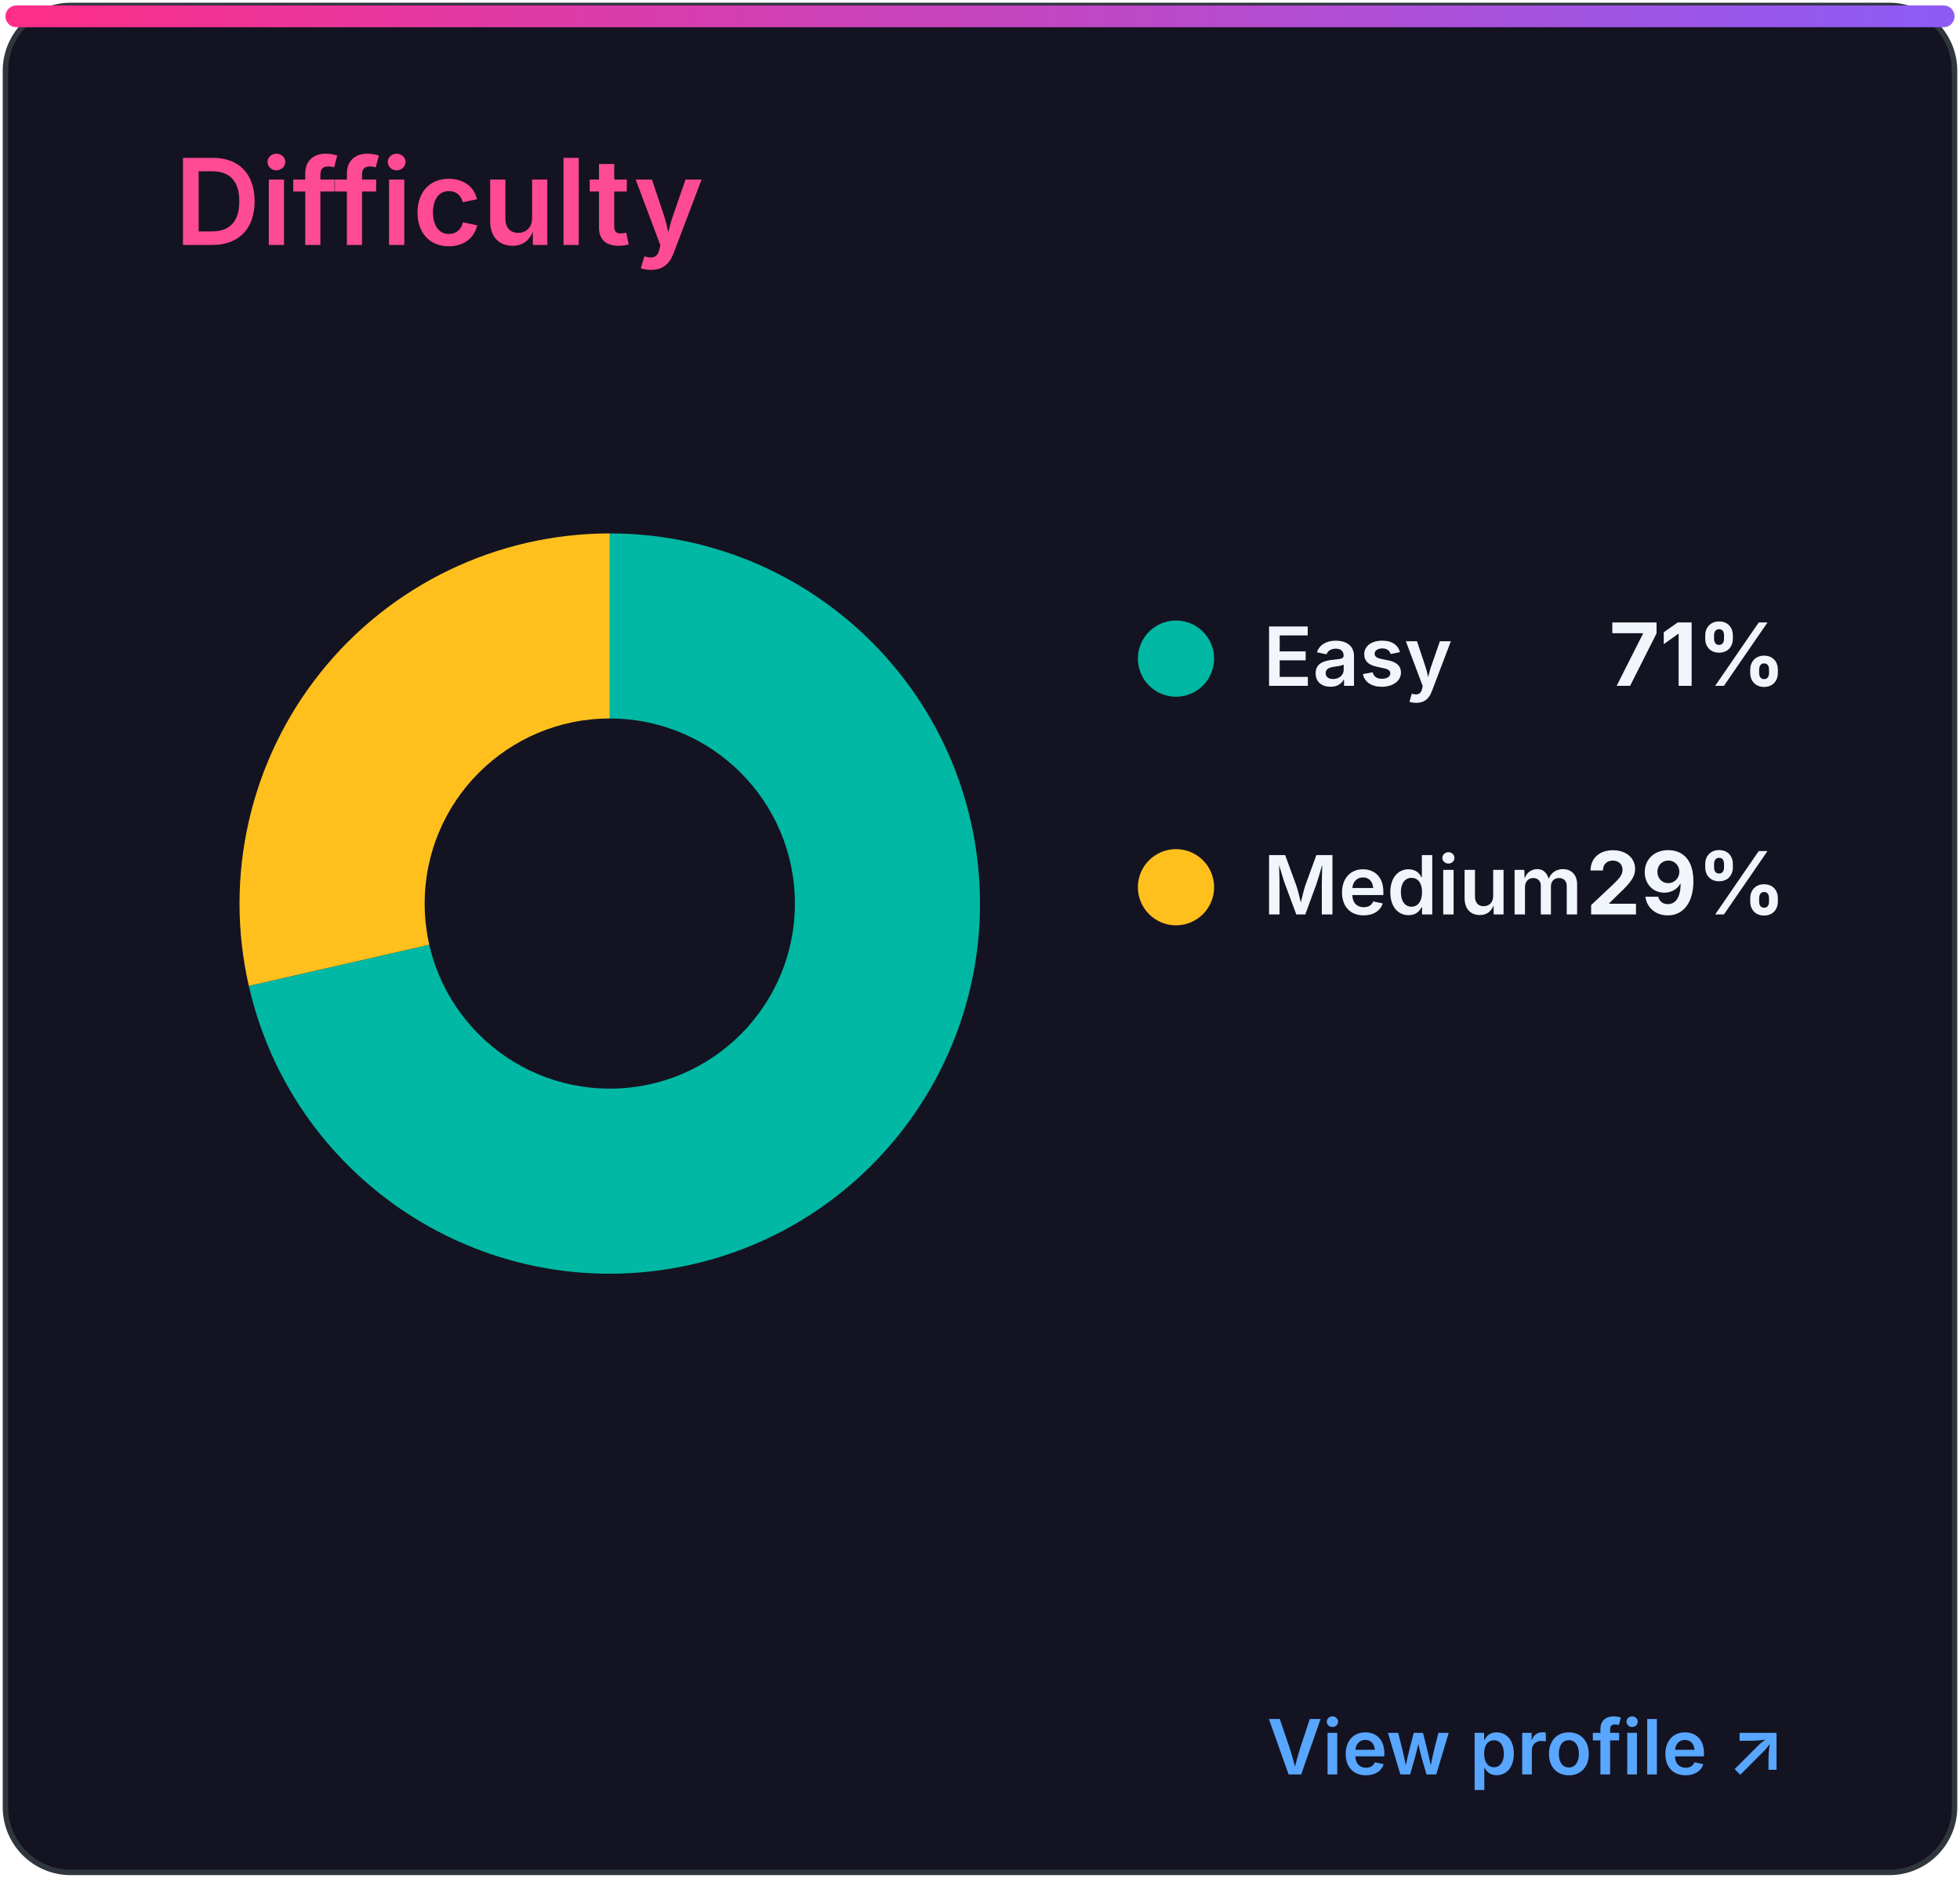
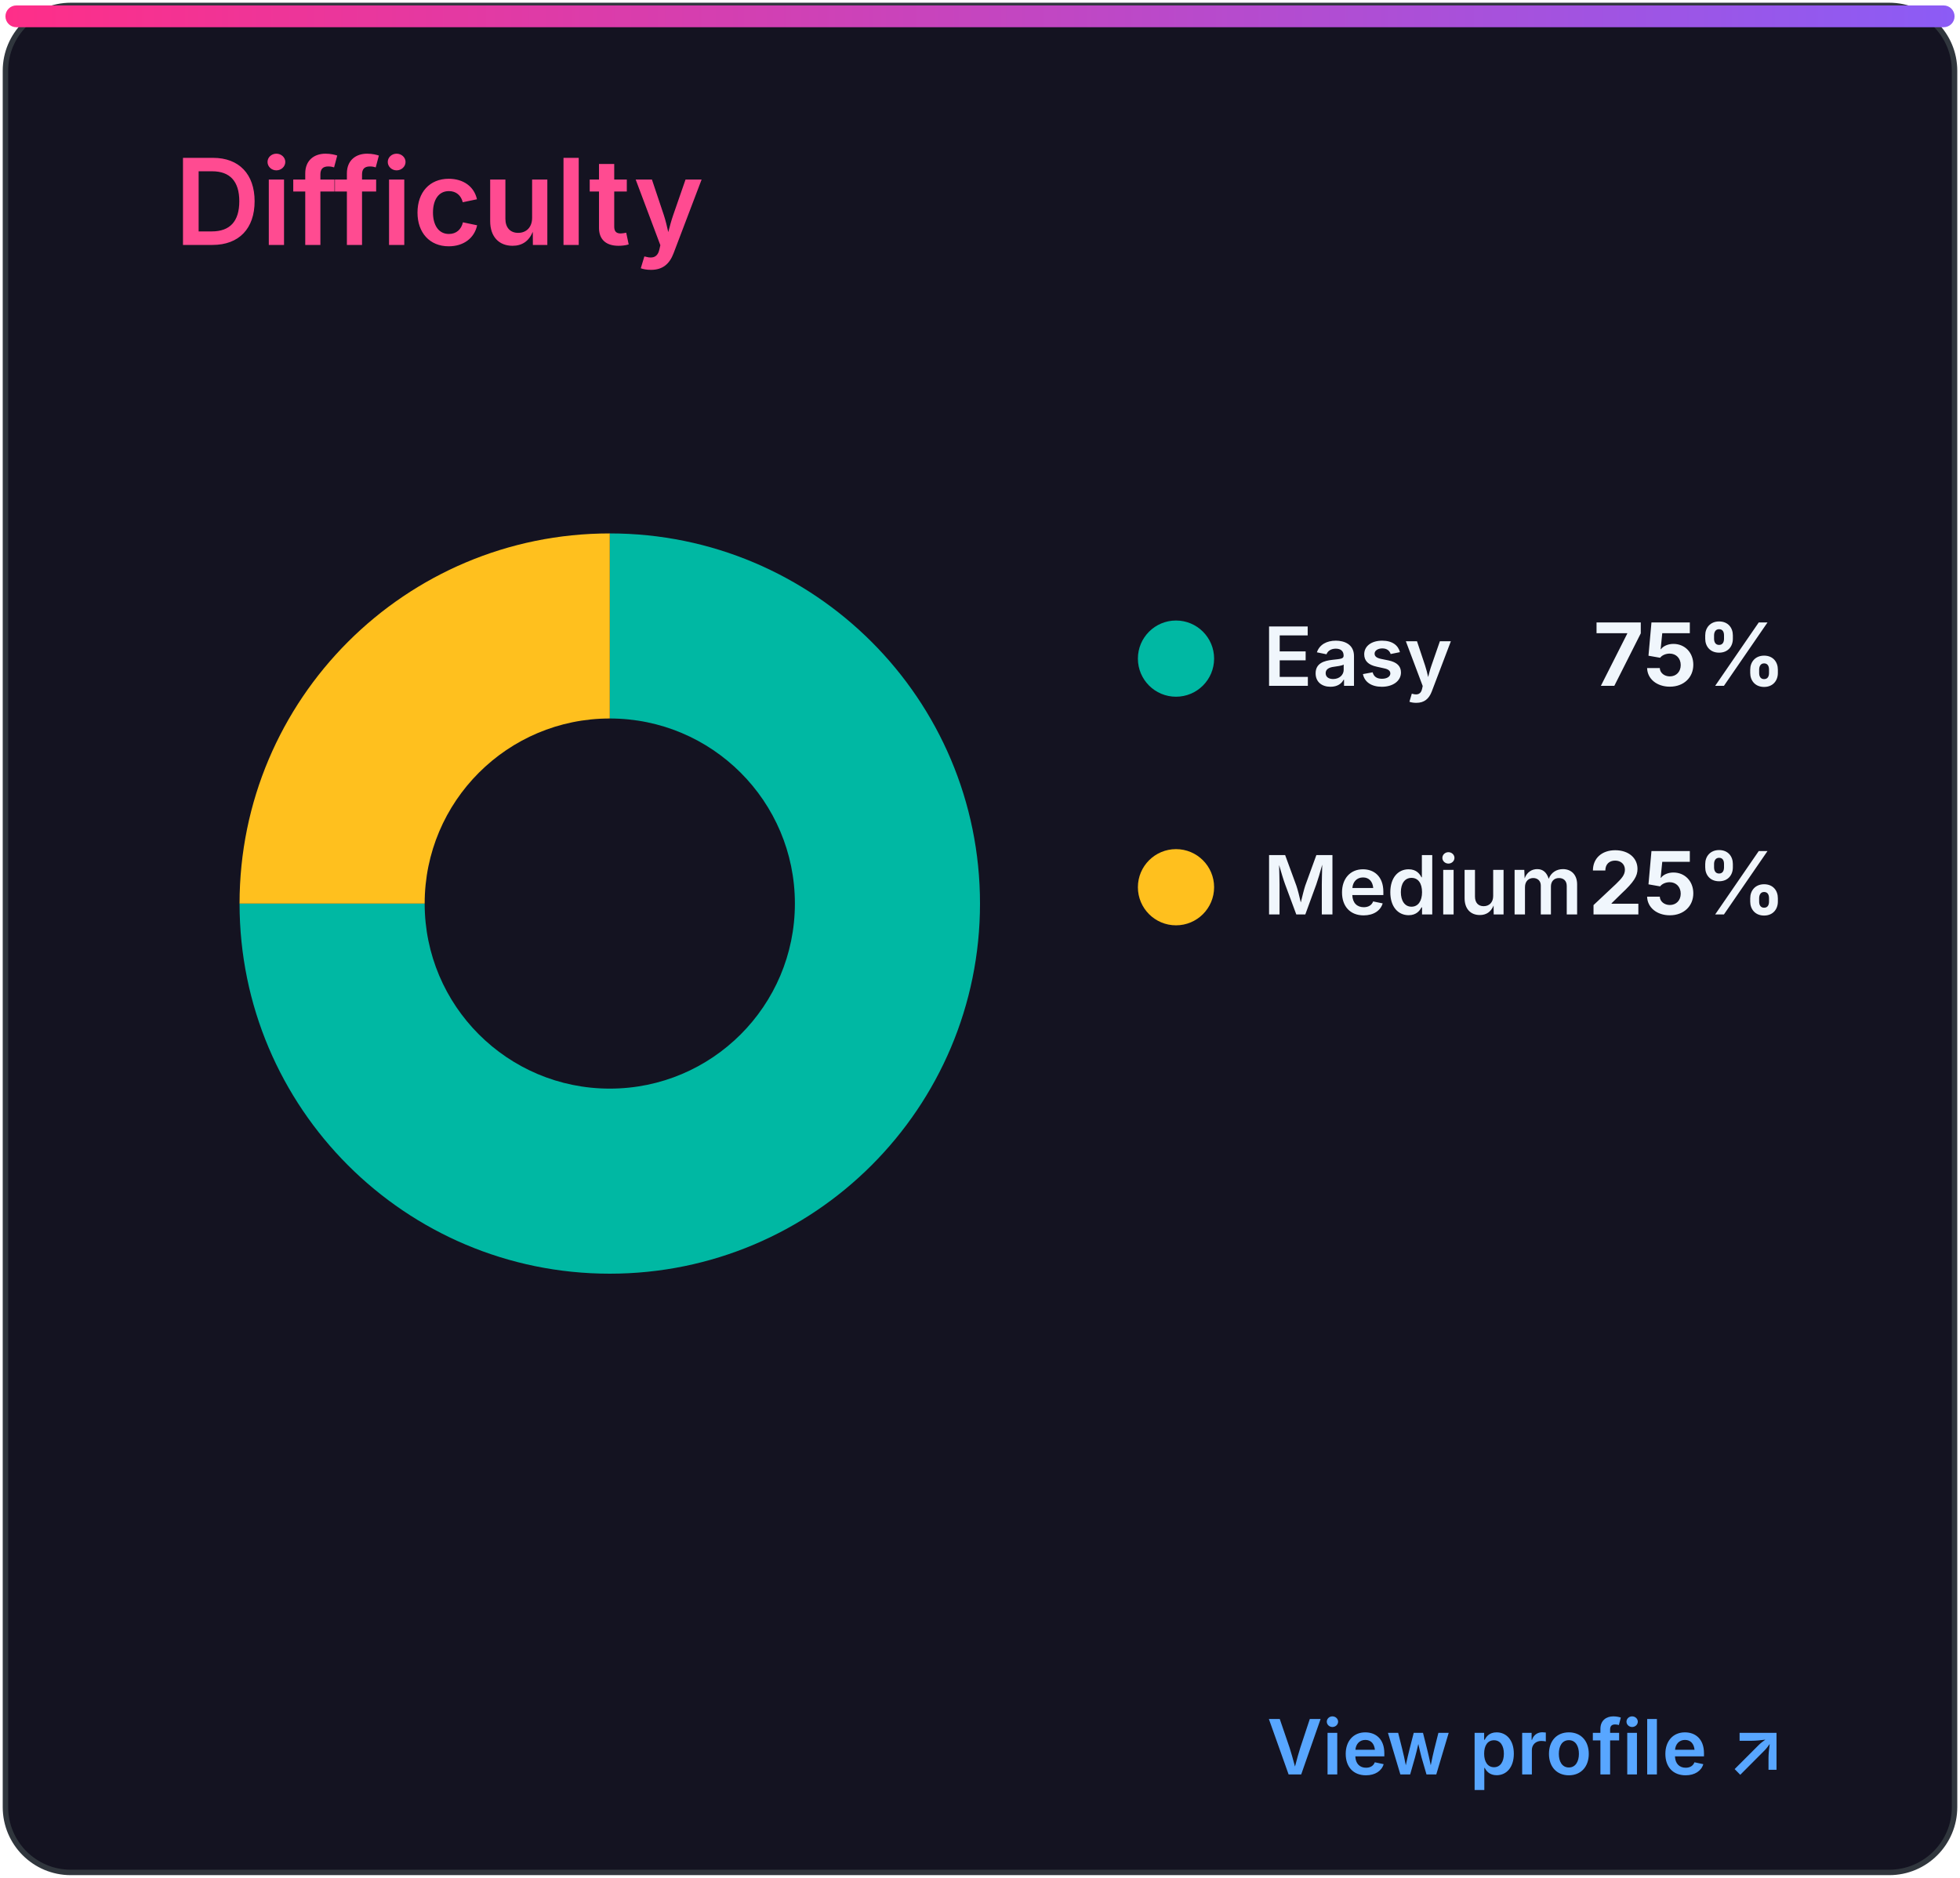
<svg xmlns="http://www.w3.org/2000/svg" width="360" height="345" viewBox="0 0 360 345" role="img" aria-labelledby="title desc">
  <defs>
    <linearGradient id="accent" x1="0" x2="1">
      <stop stop-color="#ff2e88" />
      <stop offset="1" stop-color="#8b5cf6" />
    </linearGradient>
    <clipPath id="bar">
      <rect x="32" y="82" width="296" height="8" rx="4" />
    </clipPath>
    <style>
.heading{font:600 22px -apple-system,BlinkMacSystemFont,'Segoe UI',sans-serif;fill:#ff4b91}
.eyebrow{font:600 10px -apple-system,BlinkMacSystemFont,'Segoe UI',sans-serif;letter-spacing:1.2px;fill:#8b949e}
.total{font:700 52px -apple-system,BlinkMacSystemFont,'Segoe UI',sans-serif;fill:#f0f6fc}
.metric{font:600 15px -apple-system,BlinkMacSystemFont,'Segoe UI',sans-serif;fill:#f0f6fc}
.count{font:700 16px -apple-system,BlinkMacSystemFont,'Segoe UI',sans-serif;fill:#f0f6fc}
.muted{font:500 13px -apple-system,BlinkMacSystemFont,'Segoe UI',sans-serif;fill:#8b949e}
.language{font:700 31px -apple-system,BlinkMacSystemFont,'Segoe UI',sans-serif;fill:#f0f6fc}
.link{font:600 14px -apple-system,BlinkMacSystemFont,'Segoe UI',sans-serif;fill:#58a6ff}
</style>
  </defs>
  <rect x="1" y="1" width="358" height="343" rx="12" fill="#141321" stroke="#30363d" />
  <rect x="1" y="1" width="358" height="4" rx="2" fill="url(#accent)" />
  <text x="32" y="45" class="heading">Difficulty</text>
-   <path d="M 112 166 L 112.00 98.00 A 68 68 0 1 1 45.70 181.13 Z" fill="#00b8a3" />
-   <path d="M 112 166 L 45.70 181.13 A 68 68 0 0 1 112.00 98.00 Z" fill="#ffc01e" />
+   <path d="M 112 166 L 112.00 98.00 A 68 68 0 1 1 44.00 166.00 Z" fill="#00b8a3" />
+   <path d="M 112 166 L 44.00 166.00 A 68 68 0 0 1 112.00 98.00 Z" fill="#ffc01e" />
  <circle cx="112" cy="166" r="34" fill="#141321" />
  <circle cx="216" cy="121" r="7" fill="#00b8a3" />
  <text x="232" y="126" class="metric">Easy</text>
-   <text x="328" y="126" class="count" text-anchor="end">71%</text>
+   <text x="328" y="126" class="count" text-anchor="end">75%</text>
  <circle cx="216" cy="163" r="7" fill="#ffc01e" />
  <text x="232" y="168" class="metric">Medium</text>
-   <text x="328" y="168" class="count" text-anchor="end">29%</text>
+   <text x="328" y="168" class="count" text-anchor="end">25%</text>
  <text x="328" y="326" class="link" text-anchor="end">View profile ↗</text>
</svg>
